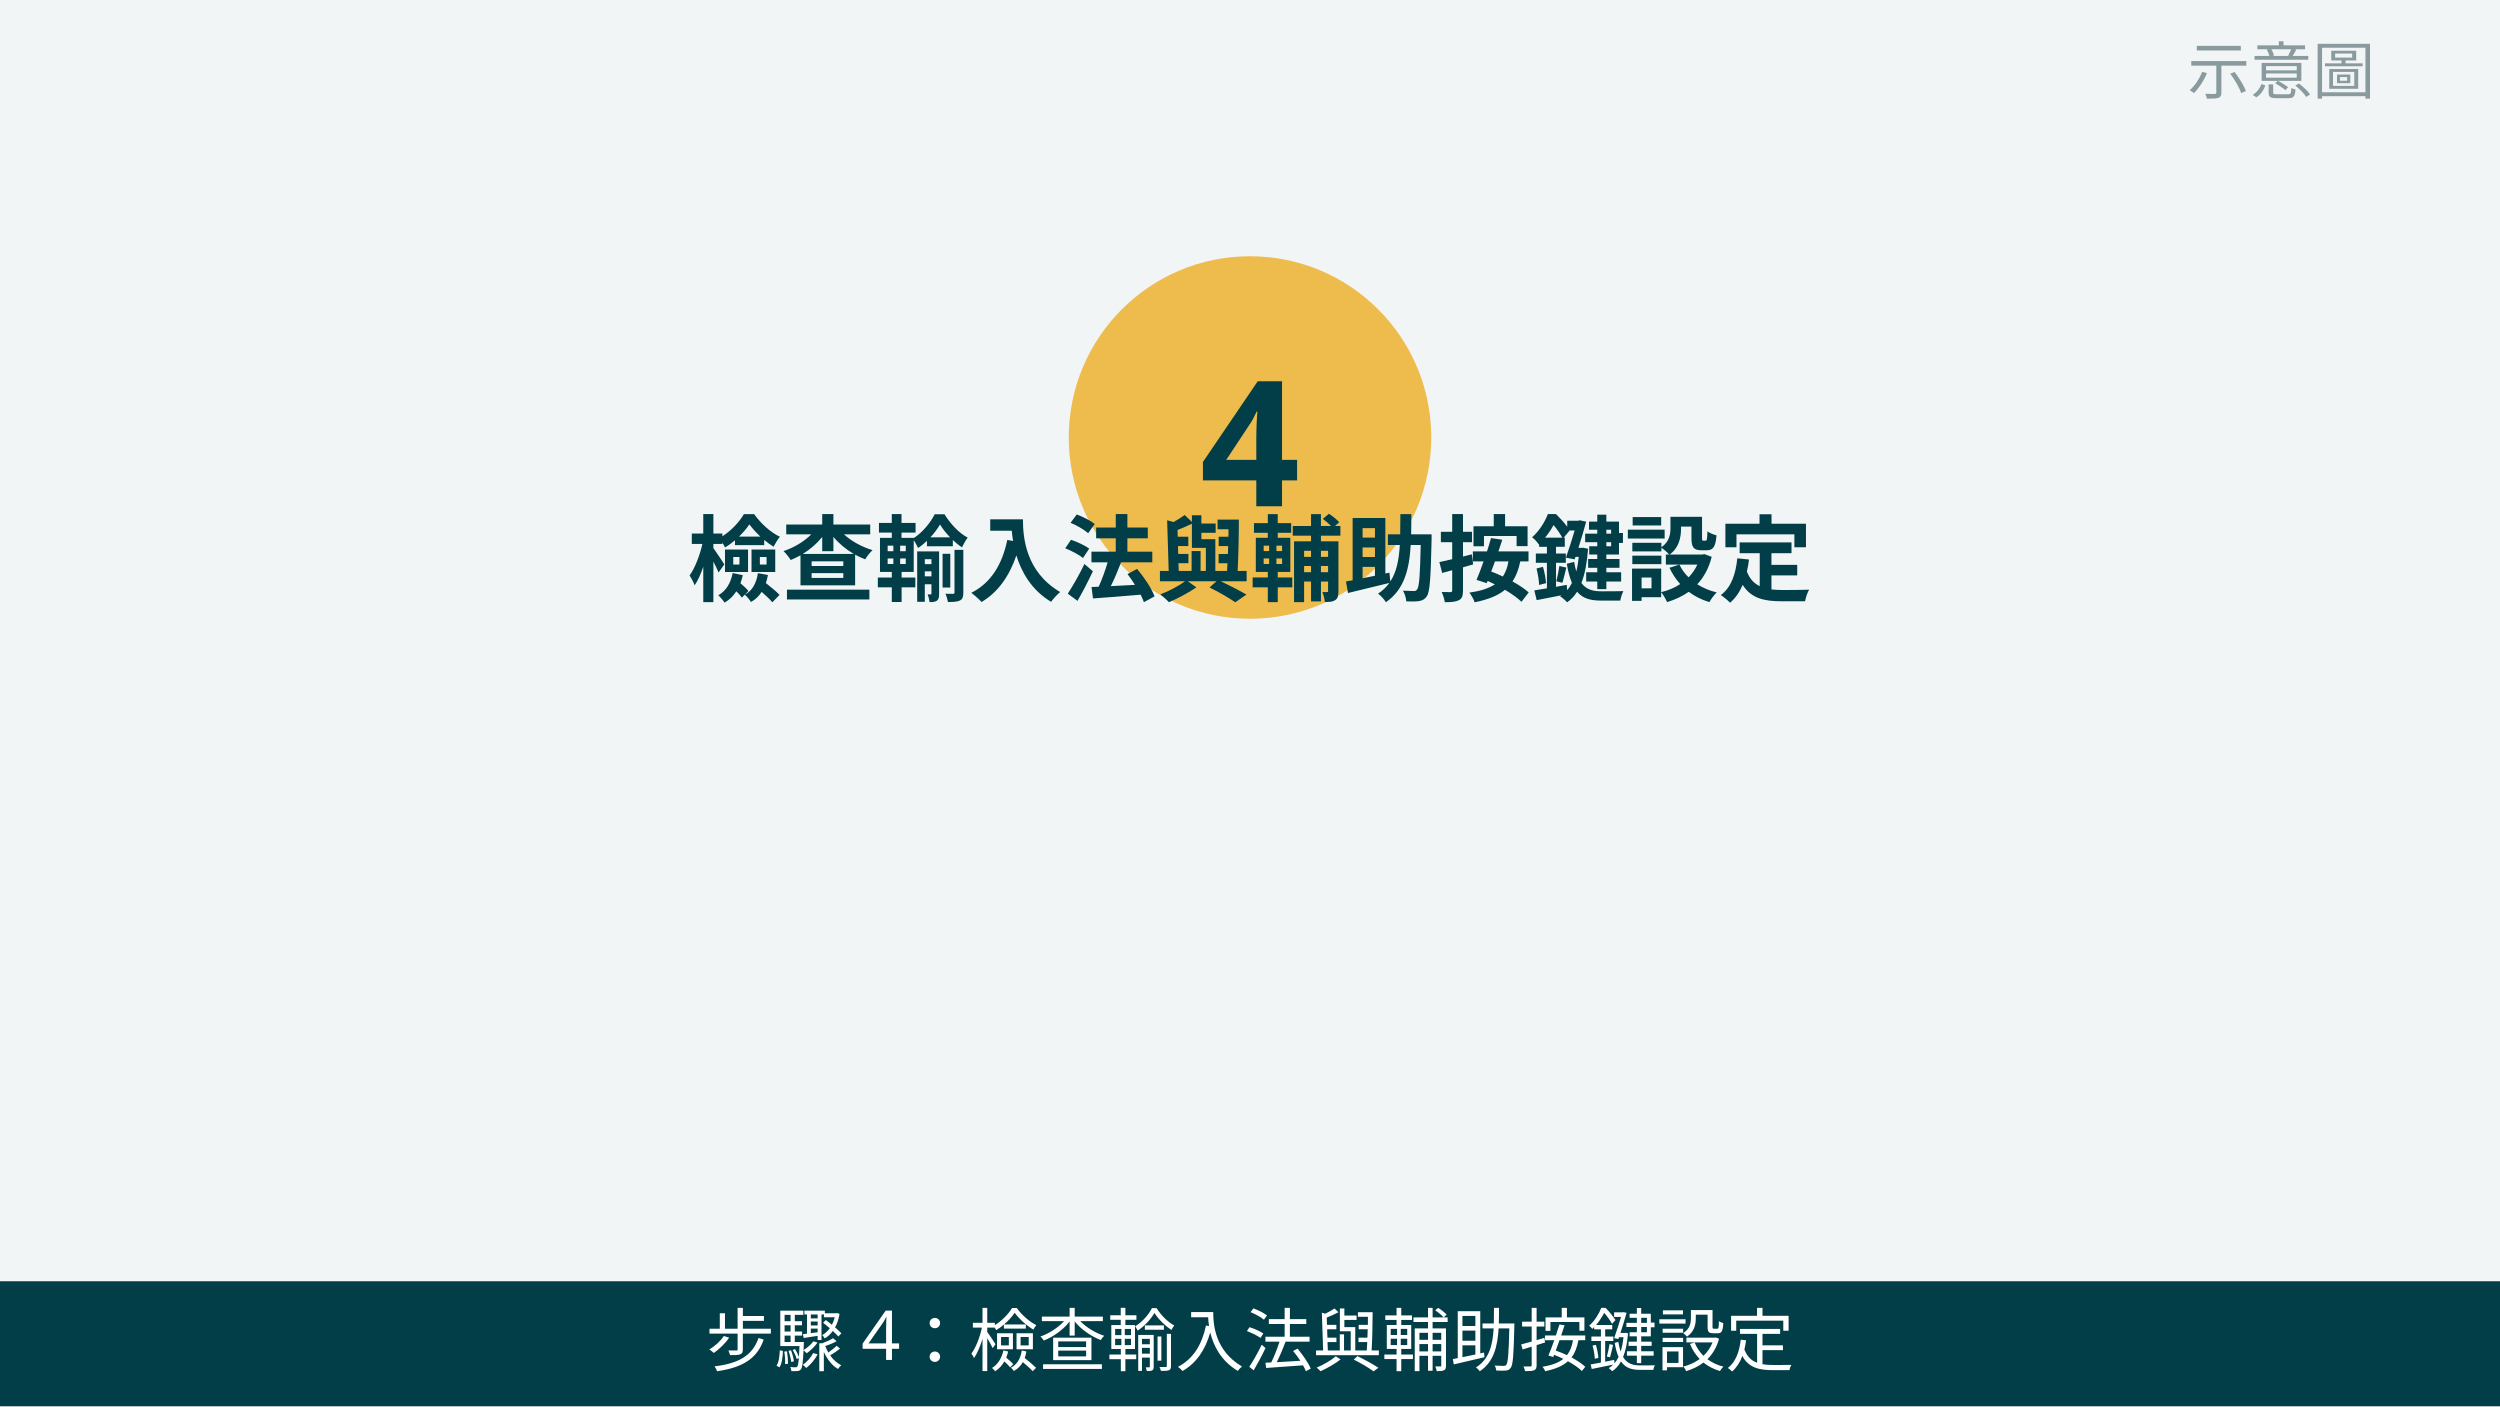
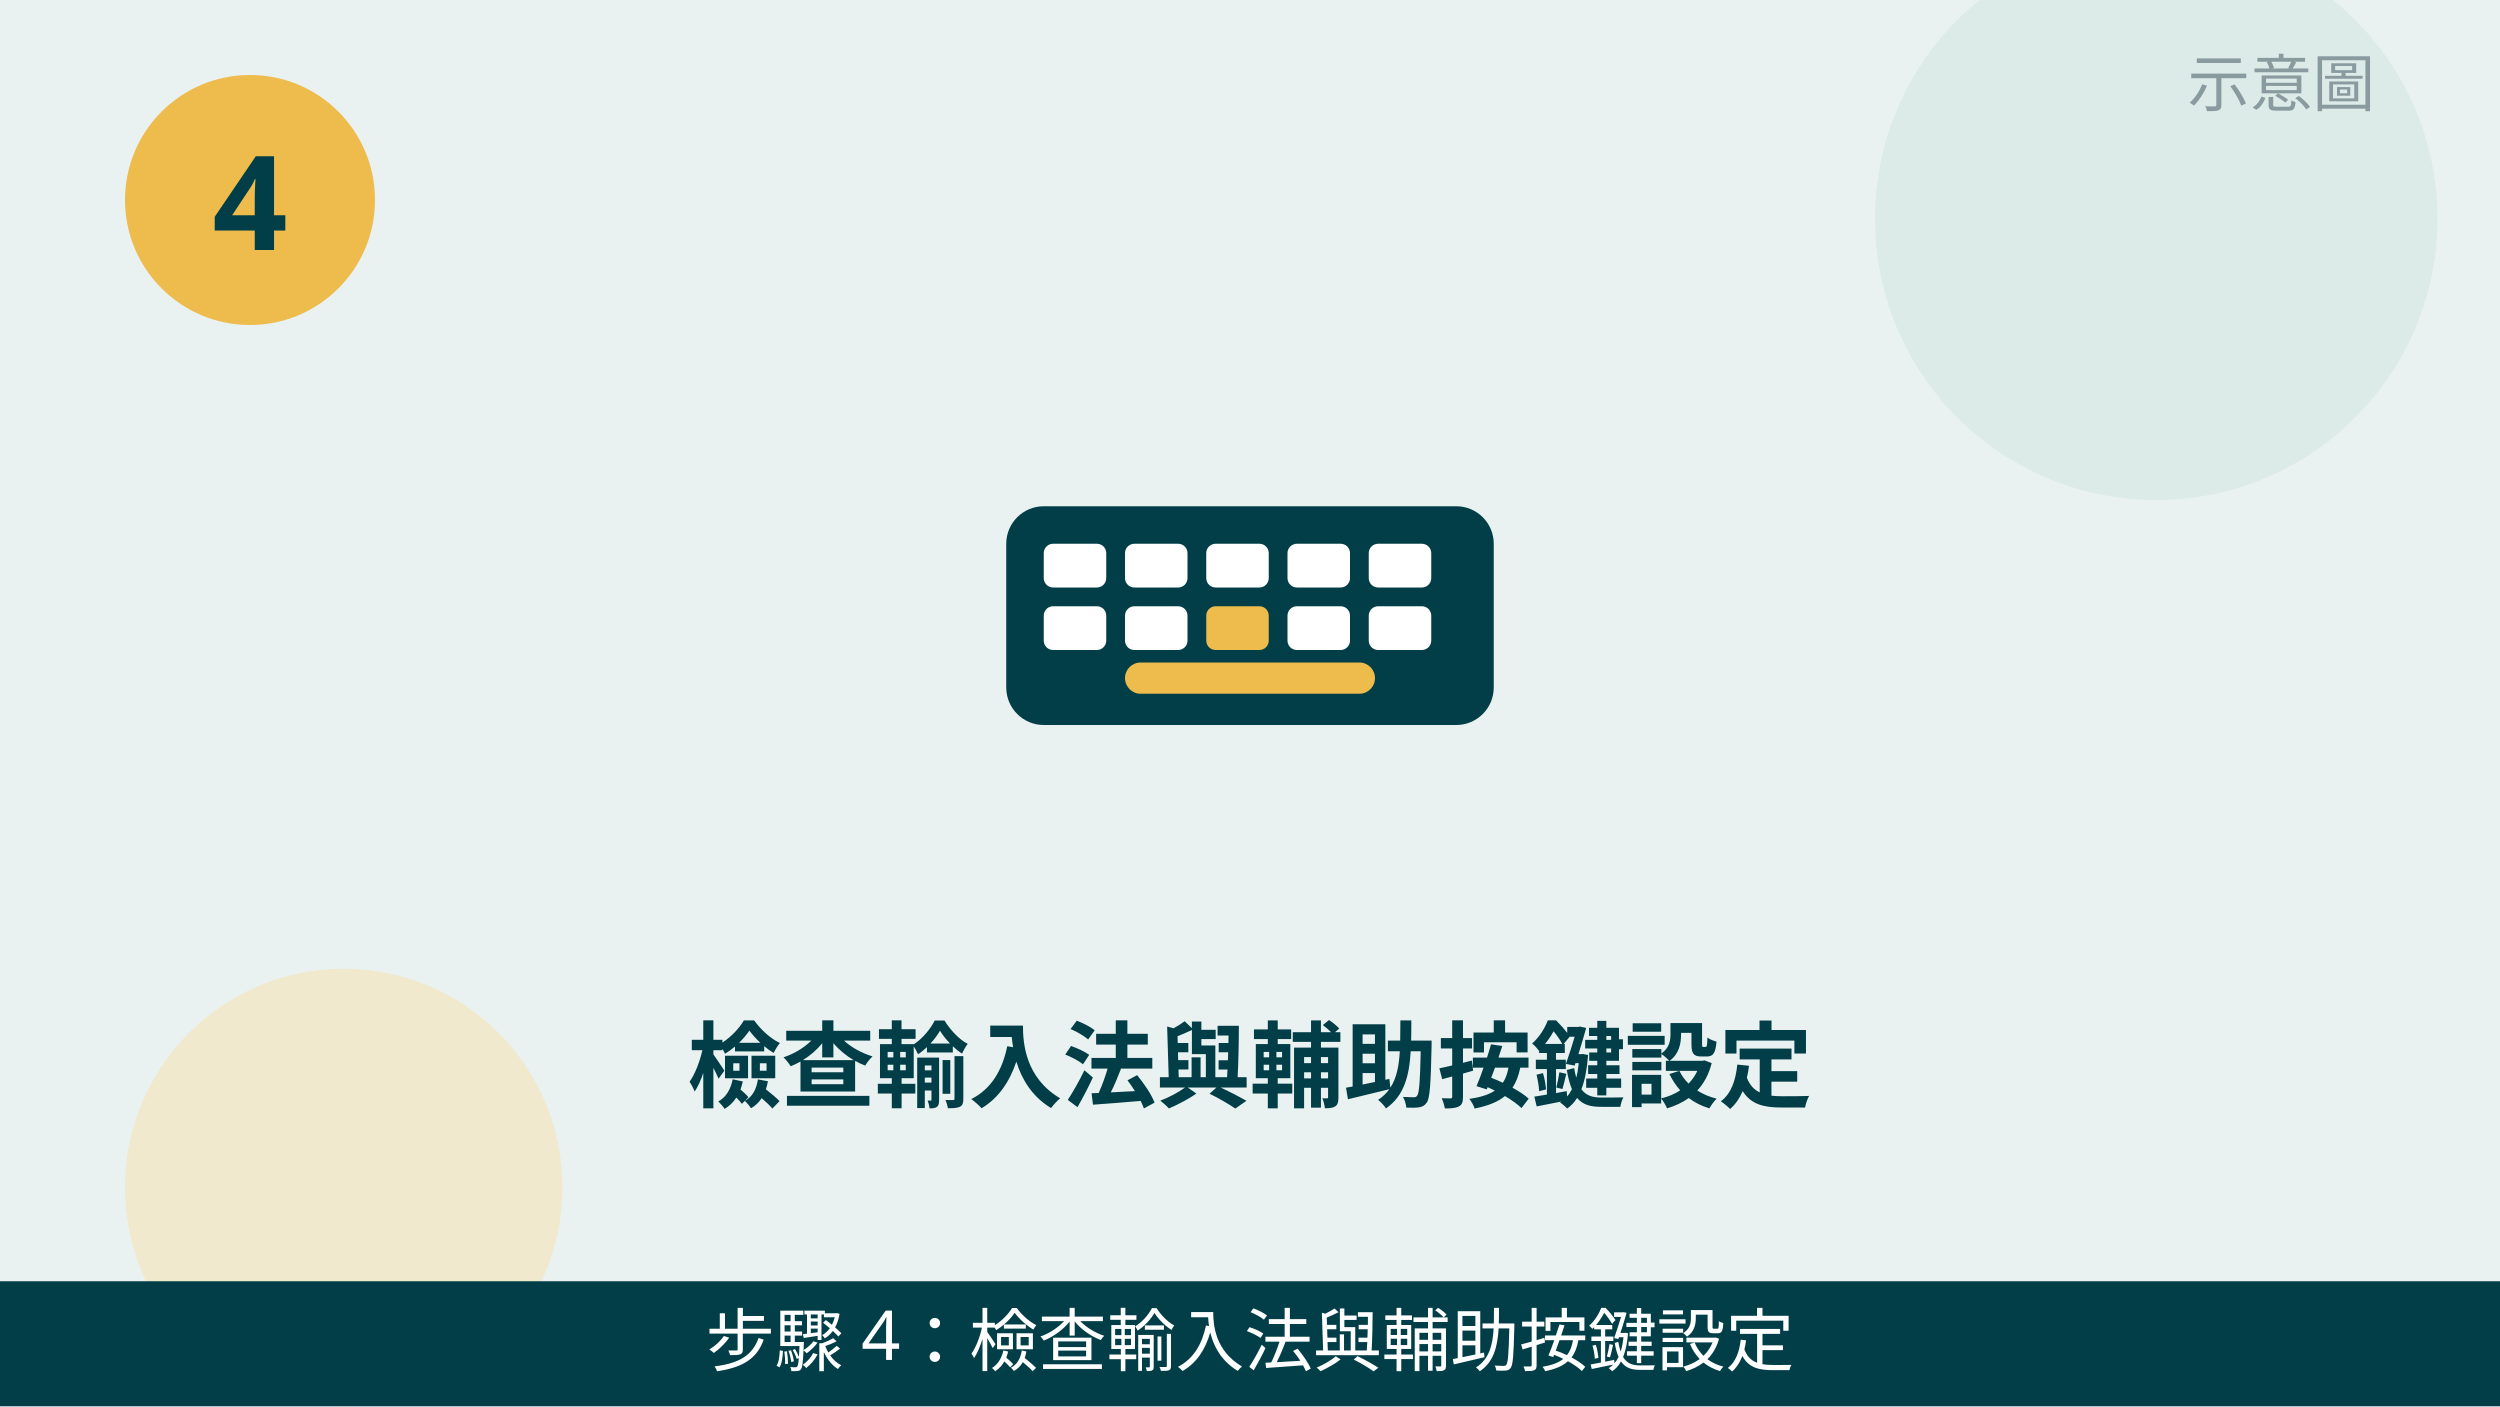
<svg xmlns="http://www.w3.org/2000/svg" width="800" height="450" viewBox="0 0 800 450" font-family="Noto Sans TC, sans-serif">
-   <rect width="800" height="450" fill="#f2f5f5" />
-   <text x="700" y="30" font-size="20" fill="#8a9ba0">示意圖</text>
-   <circle cx="400" cy="140" r="58" fill="#eebb4d" />
-   <text x="400" y="162" font-size="56" fill="#013e47" text-anchor="middle" font-weight="bold">4</text>
-   <text x="400" y="190" font-size="30" fill="#013e47" text-anchor="middle" font-weight="bold">檢查輸入法與輔助按鍵設定</text>
+   <rect width="800" height="450" fill="#e9f2f1" />
+   <circle cx="690" cy="70" r="90" fill="#dcebe8" />
+   <circle cx="110" cy="380" r="70" fill="#f3e5bd" opacity="0.7" />
+   <text x="700" y="34" font-size="20" fill="#8a9ba0">示意圖</text>
+   <circle cx="80" cy="64" r="40" fill="#eebb4d" />
+   <text x="80" y="80" font-size="42" fill="#013e47" text-anchor="middle" font-weight="bold">4</text>
+   <g transform="translate(300,96)">
+     <rect x="22" y="66" width="156" height="70" rx="12" fill="#013e47" />
+     <rect x="34" y="78" width="20" height="14" rx="3" fill="#ffffff" />
+     <rect x="60" y="78" width="20" height="14" rx="3" fill="#ffffff" />
+     <rect x="86" y="78" width="20" height="14" rx="3" fill="#ffffff" />
+     <rect x="112" y="78" width="20" height="14" rx="3" fill="#ffffff" />
+     <rect x="138" y="78" width="20" height="14" rx="3" fill="#ffffff" />
+     <rect x="34" y="98" width="20" height="14" rx="3" fill="#ffffff" />
+     <rect x="60" y="98" width="20" height="14" rx="3" fill="#ffffff" />
+     <rect x="86" y="98" width="20" height="14" rx="3" fill="#eebb4d" />
+     <rect x="112" y="98" width="20" height="14" rx="3" fill="#ffffff" />
+     <rect x="138" y="98" width="20" height="14" rx="3" fill="#ffffff" />
+     <rect x="60" y="116" width="80" height="10" rx="5" fill="#eebb4d" />
+   </g>
+   <text x="400" y="352" font-size="30" fill="#013e47" text-anchor="middle" font-weight="bold">檢查輸入法與輔助按鍵設定</text>
  <rect x="0" y="410" width="800" height="40" fill="#013e47" />
  <text x="400" y="437" font-size="22" fill="#ffffff" text-anchor="middle">步驟 4：檢查輸入法與輔助按鍵設定</text>
</svg>
